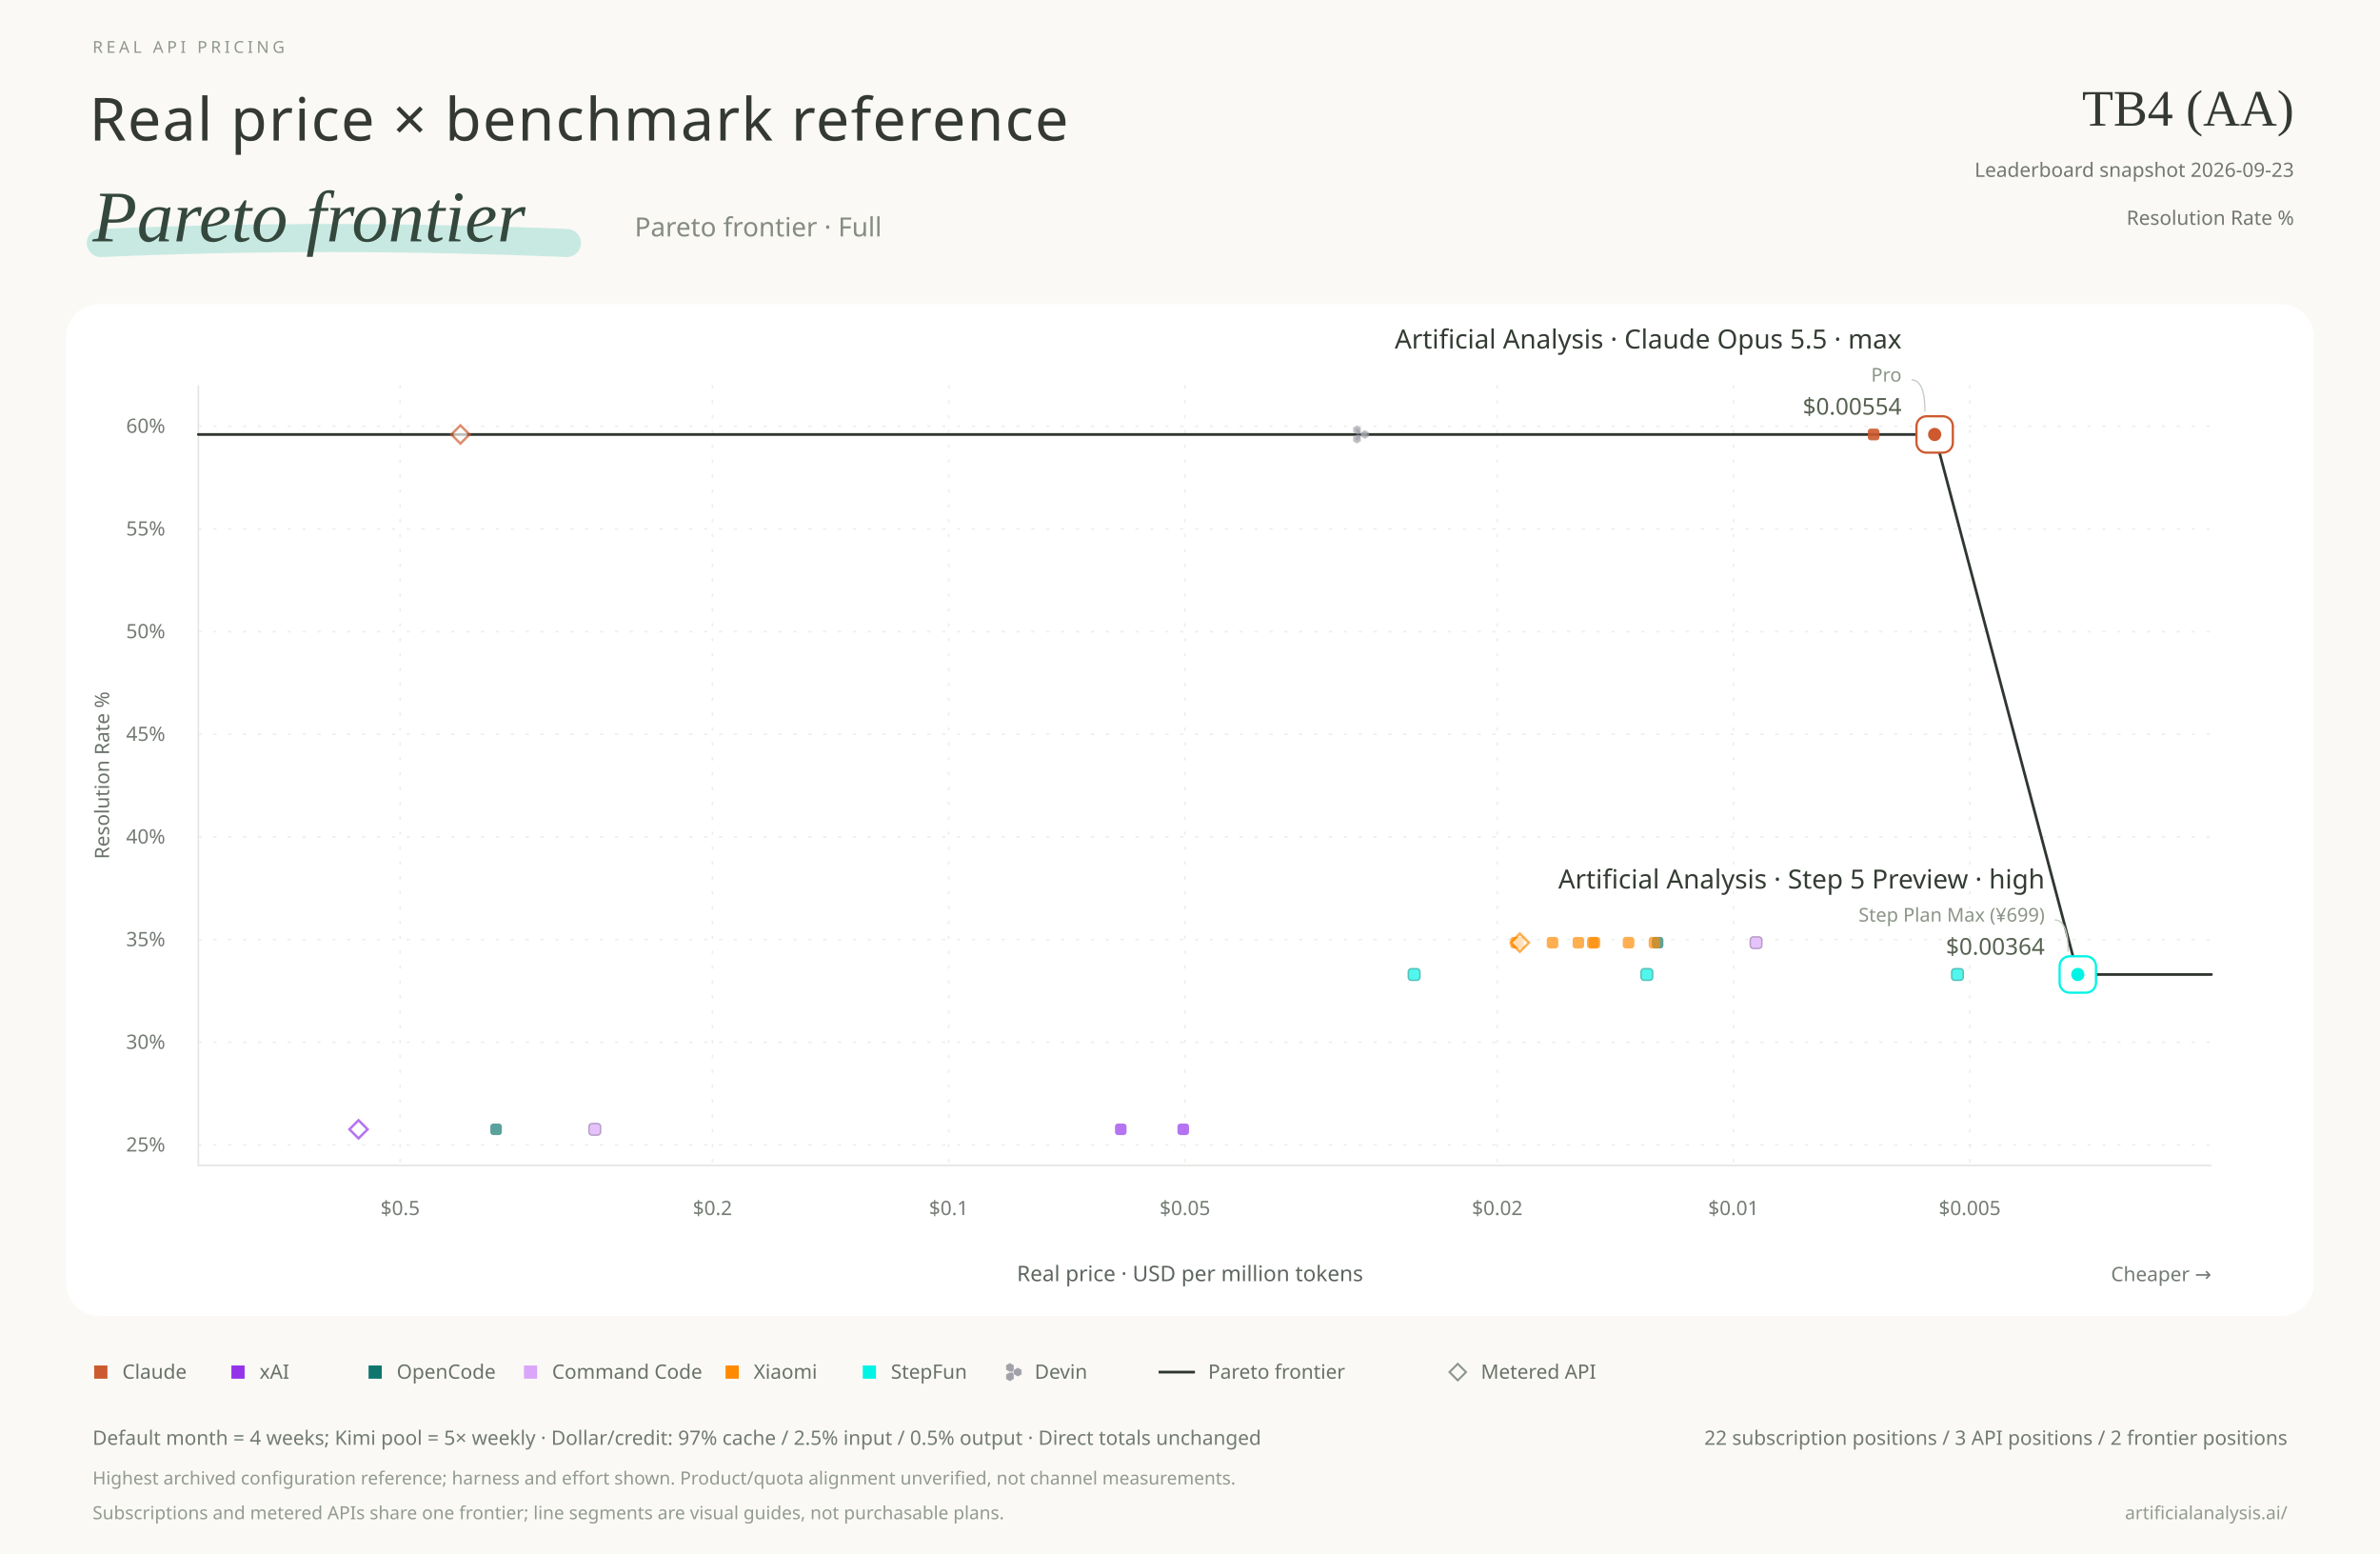
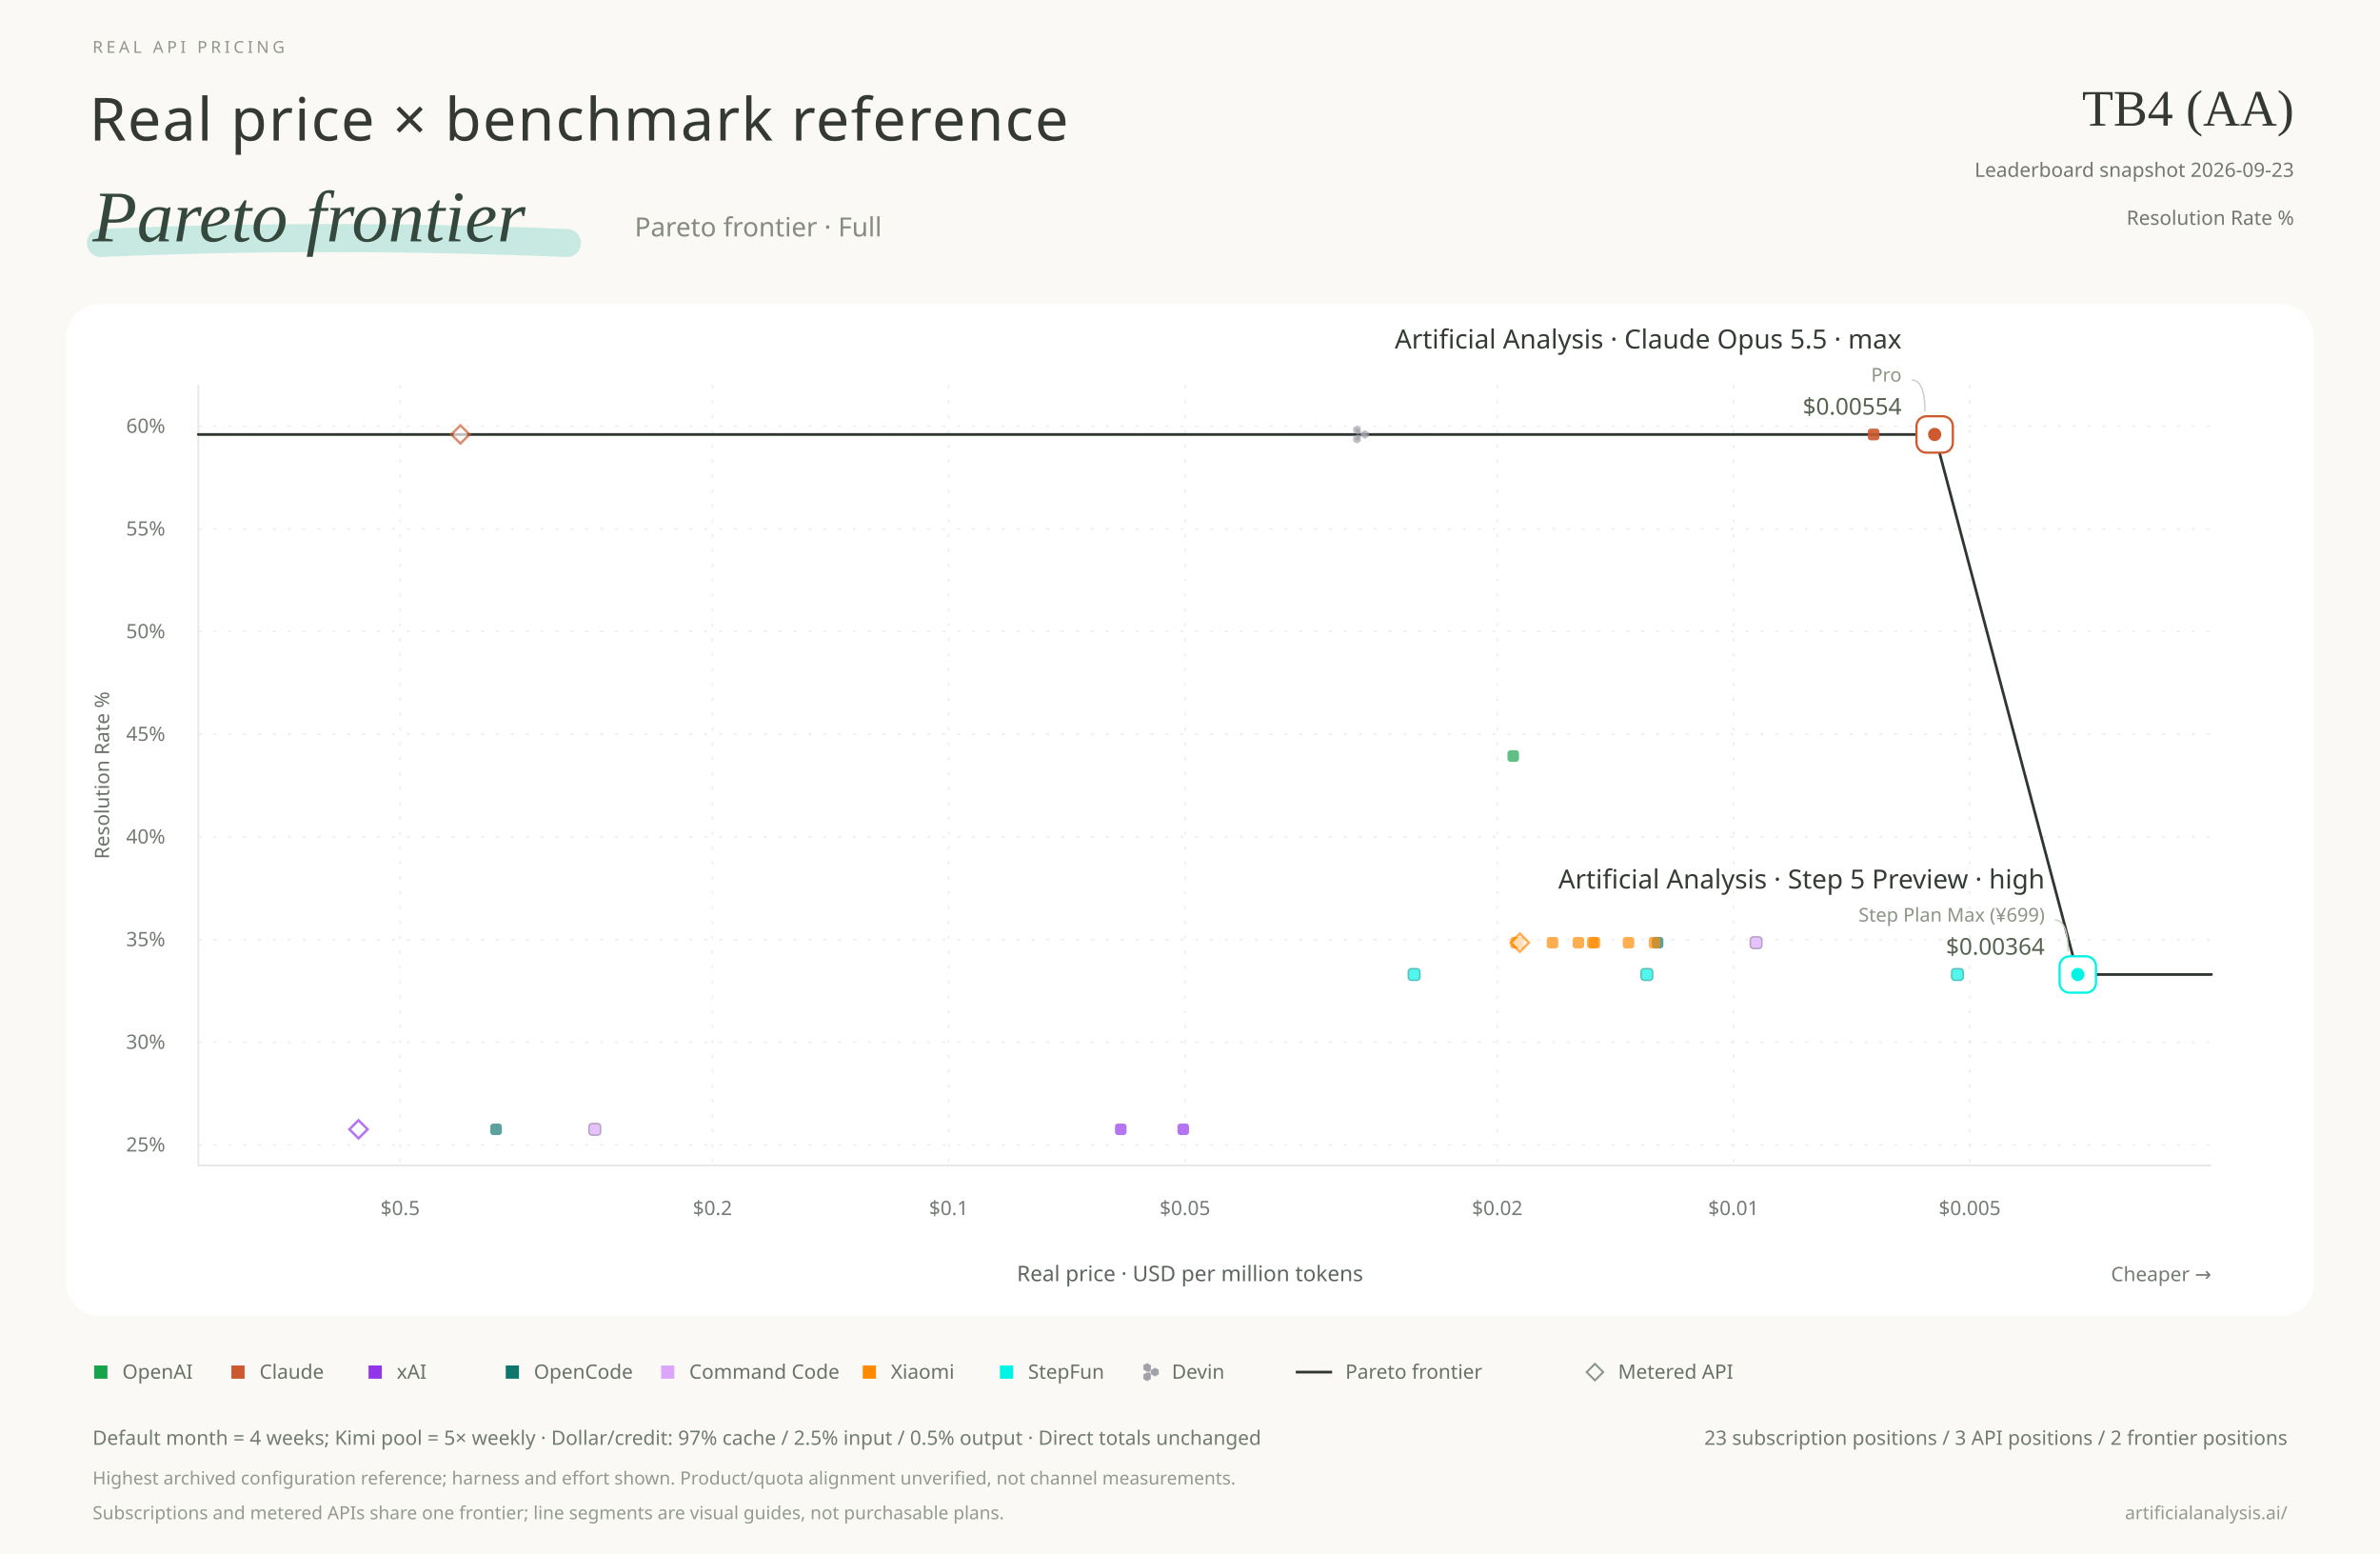
<svg xmlns="http://www.w3.org/2000/svg" width="1440" height="940" viewBox="0 0 1440 940" role="img" aria-labelledby="title desc">
  <style>text{font-family:"Microsoft YaHei","Segoe UI",sans-serif} .serif{font-family:"Times New Roman",serif} .number{font-family:"Segoe UI",sans-serif;font-variant-numeric:tabular-nums} .label-name{paint-order:stroke;stroke:#fff;stroke-width:5px;stroke-linejoin:round} .point:hover{opacity:1}</style>
  <rect width="1440" height="940" fill="#FAF9F6" />
  <text x="56.000" y="32.000" font-size="10" fill="#90968D" text-anchor="start" font-weight="400" letter-spacing="2.1">REAL API PRICING</text>
  <text x="54.000" y="85.000" font-size="36" fill="#343A33" text-anchor="start" font-weight="300" letter-spacing=".8">Real price × benchmark reference</text>
  <path d="M61 147 Q197 141 343 147" stroke="#9FDDD0" stroke-width="17" stroke-linecap="round" opacity=".55" fill="none" />
  <text x="56.000" y="146.000" font-size="44" fill="#35483E" text-anchor="start" font-weight="400" class="serif" font-style="italic">Pareto frontier</text>
  <text x="384.000" y="143.000" font-size="16" fill="#858B81" text-anchor="start" font-weight="300">Pareto frontier · Full</text>
  <text x="1388.000" y="76.000" font-size="31" fill="#343A33" text-anchor="end" font-weight="400" class="serif">TB4 (AA)</text>
  <text x="1388.000" y="107.000" font-size="12" fill="#737771" text-anchor="end" font-weight="400">Leaderboard snapshot  2026-09-23</text>
  <text x="1388.000" y="136.000" font-size="12" fill="#737771" text-anchor="end" font-weight="400">Resolution Rate %</text>
  <rect x="40" y="184" width="1360" height="612" rx="20" fill="#FFFFFF" />
  <path d="M1191.768 233V705" stroke="#E8EBE7" stroke-dasharray="2 7" opacity=".8" />
  <text x="1191.768" y="735.000" font-size="12" fill="#747B74" text-anchor="middle" font-weight="400" class="number">$0.005</text>
  <path d="M1048.832 233V705" stroke="#E8EBE7" stroke-dasharray="2 7" opacity=".8" />
  <text x="1048.832" y="735.000" font-size="12" fill="#747B74" text-anchor="middle" font-weight="400" class="number">$0.01</text>
  <path d="M905.896 233V705" stroke="#E8EBE7" stroke-dasharray="2 7" opacity=".8" />
  <text x="905.896" y="735.000" font-size="12" fill="#747B74" text-anchor="middle" font-weight="400" class="number">$0.02</text>
  <path d="M716.946 233V705" stroke="#E8EBE7" stroke-dasharray="2 7" opacity=".8" />
  <text x="716.946" y="735.000" font-size="12" fill="#747B74" text-anchor="middle" font-weight="400" class="number">$0.05</text>
  <path d="M574.010 233V705" stroke="#E8EBE7" stroke-dasharray="2 7" opacity=".8" />
  <text x="574.010" y="735.000" font-size="12" fill="#747B74" text-anchor="middle" font-weight="400" class="number">$0.1</text>
  <path d="M431.074 233V705" stroke="#E8EBE7" stroke-dasharray="2 7" opacity=".8" />
  <text x="431.074" y="735.000" font-size="12" fill="#747B74" text-anchor="middle" font-weight="400" class="number">$0.2</text>
  <path d="M242.124 233V705" stroke="#E8EBE7" stroke-dasharray="2 7" opacity=".8" />
  <text x="242.124" y="735.000" font-size="12" fill="#747B74" text-anchor="middle" font-weight="400" class="number">$0.5</text>
  <path d="M120 692.579H1338" stroke="#E8EBE7" stroke-dasharray="2 7" opacity=".8" />
  <text x="100.000" y="696.579" font-size="12" fill="#747B74" text-anchor="end" font-weight="400" class="number">25%</text>
  <path d="M120 630.474H1338" stroke="#E8EBE7" stroke-dasharray="2 7" opacity=".8" />
  <text x="100.000" y="634.474" font-size="12" fill="#747B74" text-anchor="end" font-weight="400" class="number">30%</text>
  <path d="M120 568.368H1338" stroke="#E8EBE7" stroke-dasharray="2 7" opacity=".8" />
  <text x="100.000" y="572.368" font-size="12" fill="#747B74" text-anchor="end" font-weight="400" class="number">35%</text>
  <path d="M120 506.263H1338" stroke="#E8EBE7" stroke-dasharray="2 7" opacity=".8" />
  <text x="100.000" y="510.263" font-size="12" fill="#747B74" text-anchor="end" font-weight="400" class="number">40%</text>
  <path d="M120 444.158H1338" stroke="#E8EBE7" stroke-dasharray="2 7" opacity=".8" />
  <text x="100.000" y="448.158" font-size="12" fill="#747B74" text-anchor="end" font-weight="400" class="number">45%</text>
  <path d="M120 382.053H1338" stroke="#E8EBE7" stroke-dasharray="2 7" opacity=".8" />
  <text x="100.000" y="386.053" font-size="12" fill="#747B74" text-anchor="end" font-weight="400" class="number">50%</text>
  <path d="M120 319.947H1338" stroke="#E8EBE7" stroke-dasharray="2 7" opacity=".8" />
  <text x="100.000" y="323.947" font-size="12" fill="#747B74" text-anchor="end" font-weight="400" class="number">55%</text>
  <path d="M120 257.842H1338" stroke="#E8EBE7" stroke-dasharray="2 7" opacity=".8" />
  <text x="100.000" y="261.842" font-size="12" fill="#747B74" text-anchor="end" font-weight="400" class="number">60%</text>
  <path d="M120 233V705H1338" fill="none" stroke="#E3E7E2" />
  <text x="66.000" y="469.000" font-size="12" fill="#697169" text-anchor="middle" font-weight="400" transform="rotate(-90 66 469.0)">Resolution Rate %</text>
  <text x="720.000" y="775.000" font-size="13" fill="#5D655E" text-anchor="middle" font-weight="400">Real price · USD per million tokens</text>
  <text x="1338.000" y="775.000" font-size="12" fill="#737B74" text-anchor="end" font-weight="400">Cheaper →</text>
  <path id="frontier" d="M120.000,262.811 L1170.550,262.811 L1257.156,589.484 L1338.000,589.484" fill="none" stroke="#303630" stroke-width="1.65" stroke-linecap="round" stroke-linejoin="round" />
+   <g class="point" data-billing="subscription" data-frontier="false" data-price="0.019083969" data-score="43.94" data-x="915.564" data-y="457.324" transform="translate(915.564 457.324)">
+     <rect x="-3.5" y="-3.5" width="7" height="7" rx="1.8" fill="#16A34A" opacity=".68" />
+   </g>
  <g class="point" data-billing="subscription" data-frontier="false" data-price="0.029895366" data-score="59.6" data-x="823.005" data-y="262.811" transform="translate(823.005 262.811)">
    <path d="M0.11,-1.63 L-1.97,-0.43 L-4.05,-1.63 L-4.05,-4.03 L-1.97,-5.23 L0.11,-4.03Z M0.11,4.03 L-1.97,5.23 L-4.05,4.03 L-4.05,1.63 L-1.97,0.43 L0.11,1.63Z M4.91,1.20 L2.83,2.40 L0.75,1.20 L0.75,-1.20 L2.83,-2.40 L4.91,-1.20Z" fill="#A1A1AA" opacity="0.68" stroke="#A1A1AA" stroke-width="0.43" stroke-linejoin="round" />
    <path d="M-0.89,-1.27 L-1.87,-2.69 M-0.89,1.27 L-1.87,2.69 M1.27,0.00 L2.69,0.00" stroke="#A1A1AA" stroke-width="2.16" stroke-linecap="round" opacity="0.68" fill="none" />
  </g>
  <g class="point" data-billing="subscription" data-frontier="false" data-price="0.0066291018" data-score="59.6" data-x="1133.609" data-y="262.811" transform="translate(1133.609 262.811)">
    <rect x="-3.5" y="-3.5" width="7" height="7" rx="1.8" fill="#CC5A2E" opacity=".68" />
  </g>
  <g class="point" data-billing="subscription" data-frontier="false" data-price="0.060362173" data-score="25.76" data-x="678.108" data-y="683.139" transform="translate(678.108 683.139)">
    <rect x="-3.5" y="-3.5" width="7" height="7" rx="1.8" fill="#9333EA" opacity=".68" />
  </g>
  <g class="point" data-billing="subscription" data-frontier="false" data-price="0.050251256" data-score="25.76" data-x="715.912" data-y="683.139" transform="translate(715.912 683.139)">
    <rect x="-3.5" y="-3.5" width="7" height="7" rx="1.8" fill="#9333EA" opacity=".68" />
  </g>
  <g class="point" data-billing="subscription" data-frontier="false" data-price="0.37735849" data-score="25.76" data-x="300.154" data-y="683.139" transform="translate(300.154 683.139)">
    <rect x="-3.5" y="-3.5" width="7" height="7" rx="1.8" fill="#0F766E" opacity=".68" />
  </g>
  <g class="point" data-billing="subscription" data-frontier="false" data-price="0.012493753" data-score="34.85" data-x="1002.920" data-y="570.232" transform="translate(1002.920 570.232)">
    <rect x="-3.5" y="-3.5" width="7" height="7" rx="1.8" fill="#0F766E" opacity=".68" />
  </g>
  <g class="point" data-billing="subscription" data-frontier="false" data-price="0.28248588" data-score="25.76" data-x="359.867" data-y="683.139" transform="translate(359.867 683.139)">
    <rect x="-3.5" y="-3.5" width="7" height="7" rx="1.8" fill="#DBA6FA" opacity=".68" stroke="#9571AA" stroke-width=".9" />
  </g>
  <g class="point" data-billing="subscription" data-frontier="false" data-price="0.0093589144" data-score="34.85" data-x="1062.495" data-y="570.232" transform="translate(1062.495 570.232)">
    <rect x="-3.5" y="-3.5" width="7" height="7" rx="1.8" fill="#DBA6FA" opacity=".68" stroke="#9571AA" stroke-width=".9" />
  </g>
  <g class="point" data-billing="subscription" data-frontier="false" data-price="0.025524451" data-score="33.3" data-x="855.600" data-y="589.484" transform="translate(855.600 589.484)">
    <rect x="-3.5" y="-3.5" width="7" height="7" rx="1.8" fill="#00F4E5" opacity=".68" stroke="#00A69C" stroke-width=".9" />
  </g>
  <g class="point" data-billing="subscription" data-frontier="false" data-price="0.012893591" data-score="33.3" data-x="996.424" data-y="589.484" transform="translate(996.424 589.484)">
    <rect x="-3.5" y="-3.5" width="7" height="7" rx="1.8" fill="#00F4E5" opacity=".68" stroke="#00A69C" stroke-width=".9" />
  </g>
  <g class="point" data-billing="subscription" data-frontier="false" data-price="0.0051833009" data-score="33.3" data-x="1184.343" data-y="589.484" transform="translate(1184.343 589.484)">
    <rect x="-3.5" y="-3.5" width="7" height="7" rx="1.8" fill="#00F4E5" opacity=".68" stroke="#00A69C" stroke-width=".9" />
  </g>
  <g class="point" data-billing="subscription" data-frontier="true" data-price="0.0036413211" data-score="33.3" data-x="1257.156" data-y="589.484" transform="translate(1257.156 589.484)">
    <rect x="-11" y="-11" width="22" height="22" rx="6" fill="#FFF" stroke="#00F4E5" stroke-width="1.35" />
    <circle r="4" fill="#00F4E5" />
  </g>
  <g class="point" data-billing="subscription" data-frontier="false" data-price="0.018927445" data-score="34.85" data-x="917.263" data-y="570.232" transform="translate(917.263 570.232)">
    <rect x="-3.5" y="-3.5" width="7" height="7" rx="1.8" fill="#FF8A00" opacity=".68" />
  </g>
  <g class="point" data-billing="subscription" data-frontier="false" data-price="0.01511335" data-score="34.85" data-x="963.668" data-y="570.232" transform="translate(963.668 570.232)">
    <rect x="-3.5" y="-3.5" width="7" height="7" rx="1.8" fill="#FF8A00" opacity=".68" />
  </g>
  <g class="point" data-billing="subscription" data-frontier="false" data-price="0.01880141" data-score="34.85" data-x="918.640" data-y="570.232" transform="translate(918.640 570.232)">
    <rect x="-3.5" y="-3.5" width="7" height="7" rx="1.8" fill="#FF8A00" opacity=".68" />
  </g>
  <g class="point" data-billing="subscription" data-frontier="false" data-price="0.015037594" data-score="34.85" data-x="964.704" data-y="570.232" transform="translate(964.704 570.232)">
    <rect x="-3.5" y="-3.5" width="7" height="7" rx="1.8" fill="#FF8A00" opacity=".68" />
  </g>
  <g class="point" data-billing="subscription" data-frontier="false" data-price="0.017006803" data-score="34.85" data-x="939.327" data-y="570.232" transform="translate(939.327 570.232)">
    <rect x="-3.5" y="-3.5" width="7" height="7" rx="1.8" fill="#FF8A00" opacity=".68" />
  </g>
  <g class="point" data-billing="subscription" data-frontier="false" data-price="0.013605442" data-score="34.85" data-x="985.342" data-y="570.232" transform="translate(985.342 570.232)">
    <rect x="-3.5" y="-3.5" width="7" height="7" rx="1.8" fill="#FF8A00" opacity=".68" />
  </g>
  <g class="point" data-billing="subscription" data-frontier="false" data-price="0.015762926" data-score="34.85" data-x="954.990" data-y="570.232" transform="translate(954.990 570.232)">
    <rect x="-3.5" y="-3.5" width="7" height="7" rx="1.8" fill="#FF8A00" opacity=".68" />
  </g>
  <g class="point" data-billing="subscription" data-frontier="false" data-price="0.01261034" data-score="34.85" data-x="1001.005" data-y="570.232" transform="translate(1001.005 570.232)">
    <rect x="-3.5" y="-3.5" width="7" height="7" rx="1.8" fill="#FF8A00" opacity=".68" />
  </g>
  <g class="point" data-billing="subscription" data-frontier="true" data-price="0.0055418549" data-score="59.6" data-x="1170.550" data-y="262.811" transform="translate(1170.550 262.811)">
    <rect x="-11" y="-11" width="22" height="22" rx="6" fill="#FFF" stroke="#CC5A2E" stroke-width="1.35" />
    <circle r="4" fill="#CC5A2E" />
  </g>
  <g class="point" data-billing="subscription" data-frontier="false" data-price="0.0066290139" data-score="59.6" data-x="1133.612" data-y="262.811" transform="translate(1133.612 262.811)">
    <rect x="-3.5" y="-3.5" width="7" height="7" rx="1.8" fill="#CC5A2E" opacity=".68" />
  </g>
  <g class="point" data-billing="metered" data-frontier="false" data-price="0.565" data-score="25.76" data-x="216.921" data-y="683.139" transform="translate(216.921 683.139)">
    <path d="M0 -5.5L5.5 0 0 5.5 -5.5 0Z" fill="white" stroke="#9333EA" stroke-width="1.5" opacity=".68" />
  </g>
  <g class="point" data-billing="metered" data-frontier="false" data-price="0.018717" data-score="34.85" data-x="919.568" data-y="570.232" transform="translate(919.568 570.232)">
    <path d="M0 -5.5L5.5 0 0 5.5 -5.5 0Z" fill="white" stroke="#FF8A00" stroke-width="1.5" opacity=".68" />
  </g>
  <g class="point" data-billing="metered" data-frontier="false" data-price="0.419" data-score="59.6" data-x="278.569" data-y="262.811" transform="translate(278.569 262.811)">
    <path d="M0 -5.5L5.5 0 0 5.5 -5.5 0Z" fill="white" stroke="#CC5A2E" stroke-width="1.5" opacity=".68" />
  </g>
  <g class="front-label" data-model="claude-opus-5.5">
    <path d="M1164.692,249.002Q1164.692,229.811 1156.550,229.811" stroke="#C4CDC3" stroke-width=".8" fill="none" />
    <text x="1150.550" y="210.811" font-size="16" fill="#343C34" text-anchor="end" font-weight="400" class="label-name">Artificial Analysis · Claude Opus 5.5 · max</text>
    <text x="1150.550" y="230.811" font-size="11.5" fill="#8B9487" text-anchor="end" font-weight="400">Pro</text>
    <text x="1150.550" y="250.811" font-size="14" fill="#566150" text-anchor="end" font-weight="400" class="number">$0.00554</text>
  </g>
  <g class="front-label" data-model="step-5-preview">
    <path d="M1251.298,575.675Q1251.298,556.484 1243.156,556.484" stroke="#C4CDC3" stroke-width=".8" fill="none" />
    <text x="1237.156" y="537.484" font-size="16" fill="#343C34" text-anchor="end" font-weight="400" class="label-name">Artificial Analysis · Step 5 Preview · high</text>
    <text x="1237.156" y="557.484" font-size="11.5" fill="#8B9487" text-anchor="end" font-weight="400">Step Plan Max (¥699)</text>
    <text x="1237.156" y="577.484" font-size="14" fill="#566150" text-anchor="end" font-weight="400" class="number">$0.00364</text>
  </g>
-   <rect x="57" y="826" width="8" height="8" fill="#CC5A2E" />
-   <text x="74.000" y="834.000" font-size="12" fill="#687168" text-anchor="start" font-weight="400">Claude</text>
-   <rect x="140" y="826" width="8" height="8" fill="#9333EA" />
-   <text x="157.000" y="834.000" font-size="12" fill="#687168" text-anchor="start" font-weight="400">xAI</text>
-   <rect x="223" y="826" width="8" height="8" fill="#0F766E" />
-   <text x="240.000" y="834.000" font-size="12" fill="#687168" text-anchor="start" font-weight="400">OpenCode</text>
-   <rect x="317" y="826" width="8" height="8" fill="#DBA6FA" />
-   <text x="334.000" y="834.000" font-size="12" fill="#687168" text-anchor="start" font-weight="400">Command Code</text>
-   <rect x="439" y="826" width="8" height="8" fill="#FF8A00" />
-   <text x="456.000" y="834.000" font-size="12" fill="#687168" text-anchor="start" font-weight="400">Xiaomi</text>
-   <rect x="522" y="826" width="8" height="8" fill="#00F4E5" />
-   <text x="539.000" y="834.000" font-size="12" fill="#687168" text-anchor="start" font-weight="400">StepFun</text>
-   <path d="M613.11,828.37 L611.03,829.57 L608.95,828.37 L608.95,825.97 L611.03,824.77 L613.11,825.97Z M613.11,834.03 L611.03,835.23 L608.95,834.03 L608.95,831.63 L611.03,830.43 L613.11,831.63Z M617.91,831.20 L615.83,832.40 L613.75,831.20 L613.75,828.80 L615.83,827.60 L617.91,828.80Z" fill="#A1A1AA" opacity="1.0" stroke="#A1A1AA" stroke-width="0.43" stroke-linejoin="round" />
-   <path d="M612.11,828.73 L611.13,827.31 M612.11,831.27 L611.13,832.69 M614.27,830.00 L615.69,830.00" stroke="#A1A1AA" stroke-width="2.16" stroke-linecap="round" opacity="1.0" fill="none" />
-   <text x="626.000" y="834.000" font-size="12" fill="#687168" text-anchor="start" font-weight="400">Devin</text>
-   <path d="M701 830h22" stroke="#303630" stroke-width="1.65" />
-   <text x="731.000" y="834.000" font-size="12" fill="#687168" text-anchor="start" font-weight="400">Pareto frontier</text>
-   <path d="M882 825l5 5-5 5-5-5Z" fill="none" stroke="#8B958D" stroke-width="1.2" />
-   <text x="896.000" y="834.000" font-size="12" fill="#687168" text-anchor="start" font-weight="400">Metered API</text>
+   <rect x="57" y="826" width="8" height="8" fill="#16A34A" />
+   <text x="74.000" y="834.000" font-size="12" fill="#687168" text-anchor="start" font-weight="400">OpenAI</text>
+   <rect x="140" y="826" width="8" height="8" fill="#CC5A2E" />
+   <text x="157.000" y="834.000" font-size="12" fill="#687168" text-anchor="start" font-weight="400">Claude</text>
+   <rect x="223" y="826" width="8" height="8" fill="#9333EA" />
+   <text x="240.000" y="834.000" font-size="12" fill="#687168" text-anchor="start" font-weight="400">xAI</text>
+   <rect x="306" y="826" width="8" height="8" fill="#0F766E" />
+   <text x="323.000" y="834.000" font-size="12" fill="#687168" text-anchor="start" font-weight="400">OpenCode</text>
+   <rect x="400" y="826" width="8" height="8" fill="#DBA6FA" />
+   <text x="417.000" y="834.000" font-size="12" fill="#687168" text-anchor="start" font-weight="400">Command Code</text>
+   <rect x="522" y="826" width="8" height="8" fill="#FF8A00" />
+   <text x="539.000" y="834.000" font-size="12" fill="#687168" text-anchor="start" font-weight="400">Xiaomi</text>
+   <rect x="605" y="826" width="8" height="8" fill="#00F4E5" />
+   <text x="622.000" y="834.000" font-size="12" fill="#687168" text-anchor="start" font-weight="400">StepFun</text>
+   <path d="M696.11,828.37 L694.03,829.57 L691.95,828.37 L691.95,825.97 L694.03,824.77 L696.11,825.97Z M696.11,834.03 L694.03,835.23 L691.95,834.03 L691.95,831.63 L694.03,830.43 L696.11,831.63Z M700.91,831.20 L698.83,832.40 L696.75,831.20 L696.75,828.80 L698.83,827.60 L700.91,828.80Z" fill="#A1A1AA" opacity="1.0" stroke="#A1A1AA" stroke-width="0.43" stroke-linejoin="round" />
+   <path d="M695.11,828.73 L694.13,827.31 M695.11,831.27 L694.13,832.69 M697.27,830.00 L698.69,830.00" stroke="#A1A1AA" stroke-width="2.16" stroke-linecap="round" opacity="1.0" fill="none" />
+   <text x="709.000" y="834.000" font-size="12" fill="#687168" text-anchor="start" font-weight="400">Devin</text>
+   <path d="M784 830h22" stroke="#303630" stroke-width="1.65" />
+   <text x="814.000" y="834.000" font-size="12" fill="#687168" text-anchor="start" font-weight="400">Pareto frontier</text>
+   <path d="M965 825l5 5-5 5-5-5Z" fill="none" stroke="#8B958D" stroke-width="1.2" />
+   <text x="979.000" y="834.000" font-size="12" fill="#687168" text-anchor="start" font-weight="400">Metered API</text>
  <text x="56.000" y="874.000" font-size="12" fill="#727B72" text-anchor="start" font-weight="400">Default month = 4 weeks; Kimi pool = 5× weekly · Dollar/credit: 97% cache / 2.5% input / 0.5% output · Direct totals unchanged</text>
-   <text x="1384.000" y="874.000" font-size="12" fill="#727B72" text-anchor="end" font-weight="400">22 subscription positions / 3 API positions / 2 frontier positions</text>
+   <text x="1384.000" y="874.000" font-size="12" fill="#727B72" text-anchor="end" font-weight="400">23 subscription positions / 3 API positions / 2 frontier positions</text>
  <text x="56.000" y="898.000" font-size="11" fill="#929A90" text-anchor="start" font-weight="400">Highest archived configuration reference; harness and effort shown. Product/quota alignment unverified, not channel measurements.</text>
  <text x="56.000" y="919.000" font-size="11" fill="#929A90" text-anchor="start" font-weight="400">Subscriptions and metered APIs share one frontier; line segments are visual guides, not purchasable plans.</text>
  <text x="1384.000" y="919.000" font-size="11" fill="#929A90" text-anchor="end" font-weight="400">artificialanalysis.ai/</text>
</svg>
